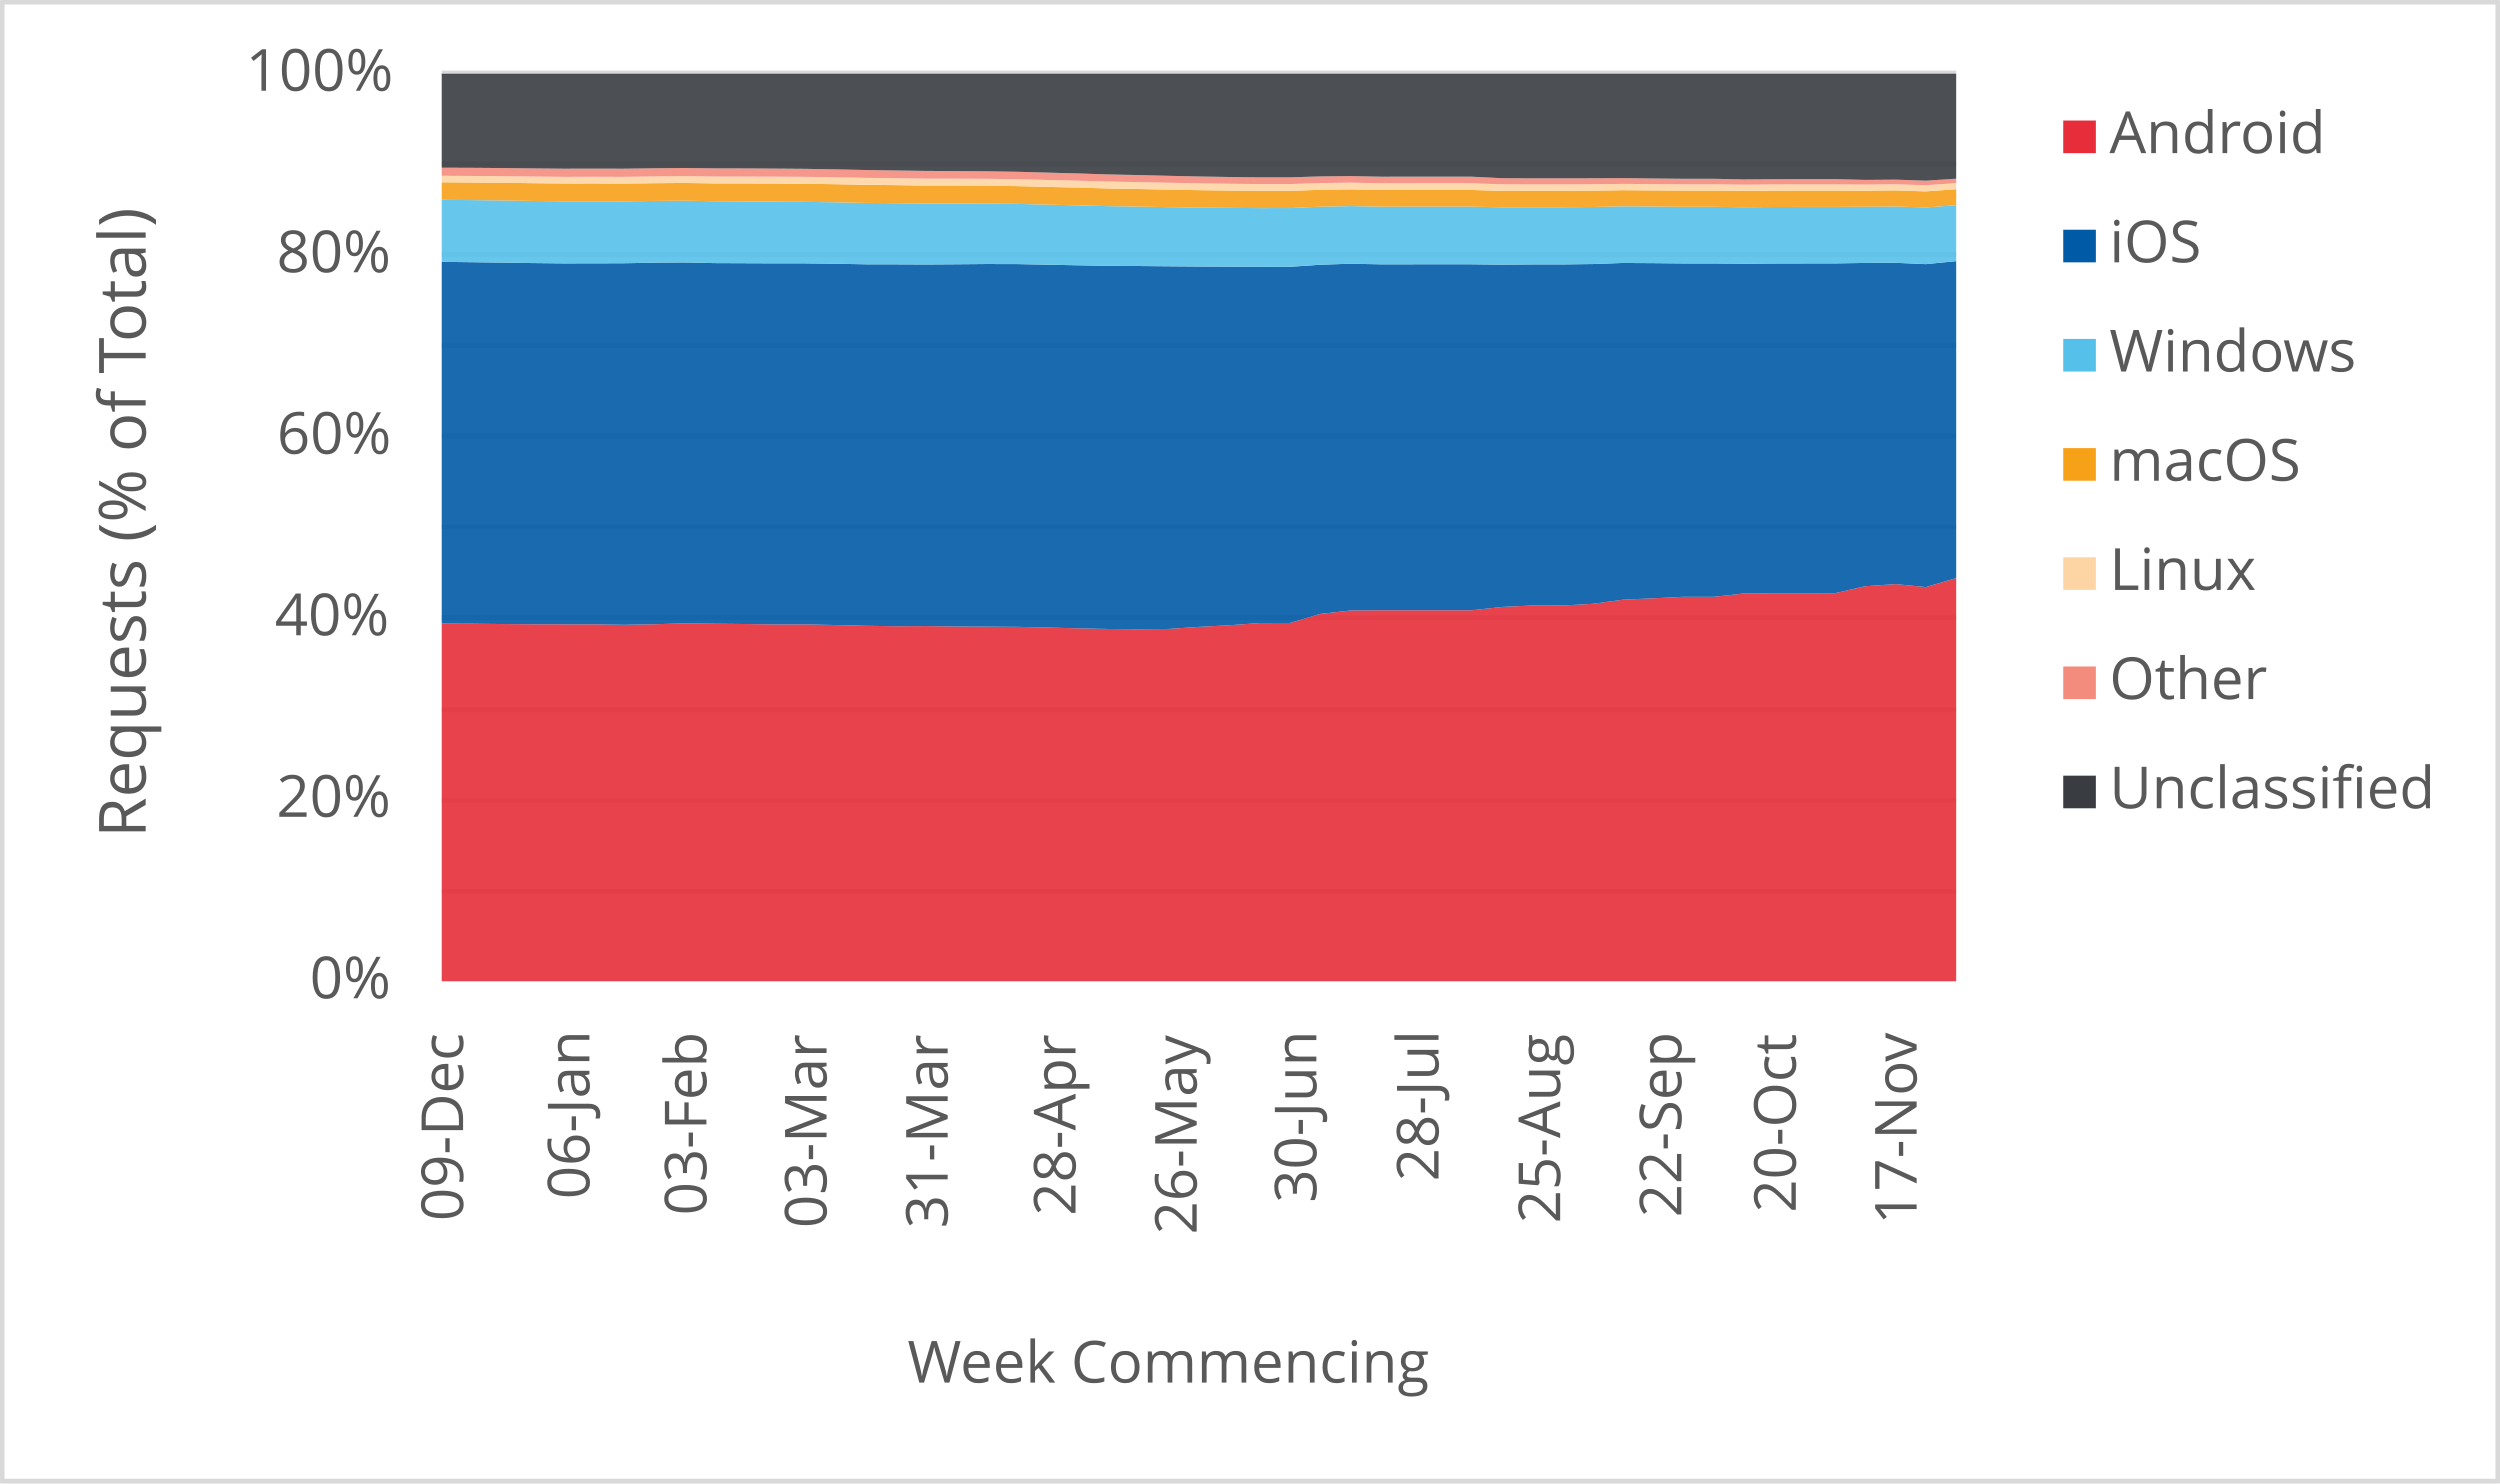
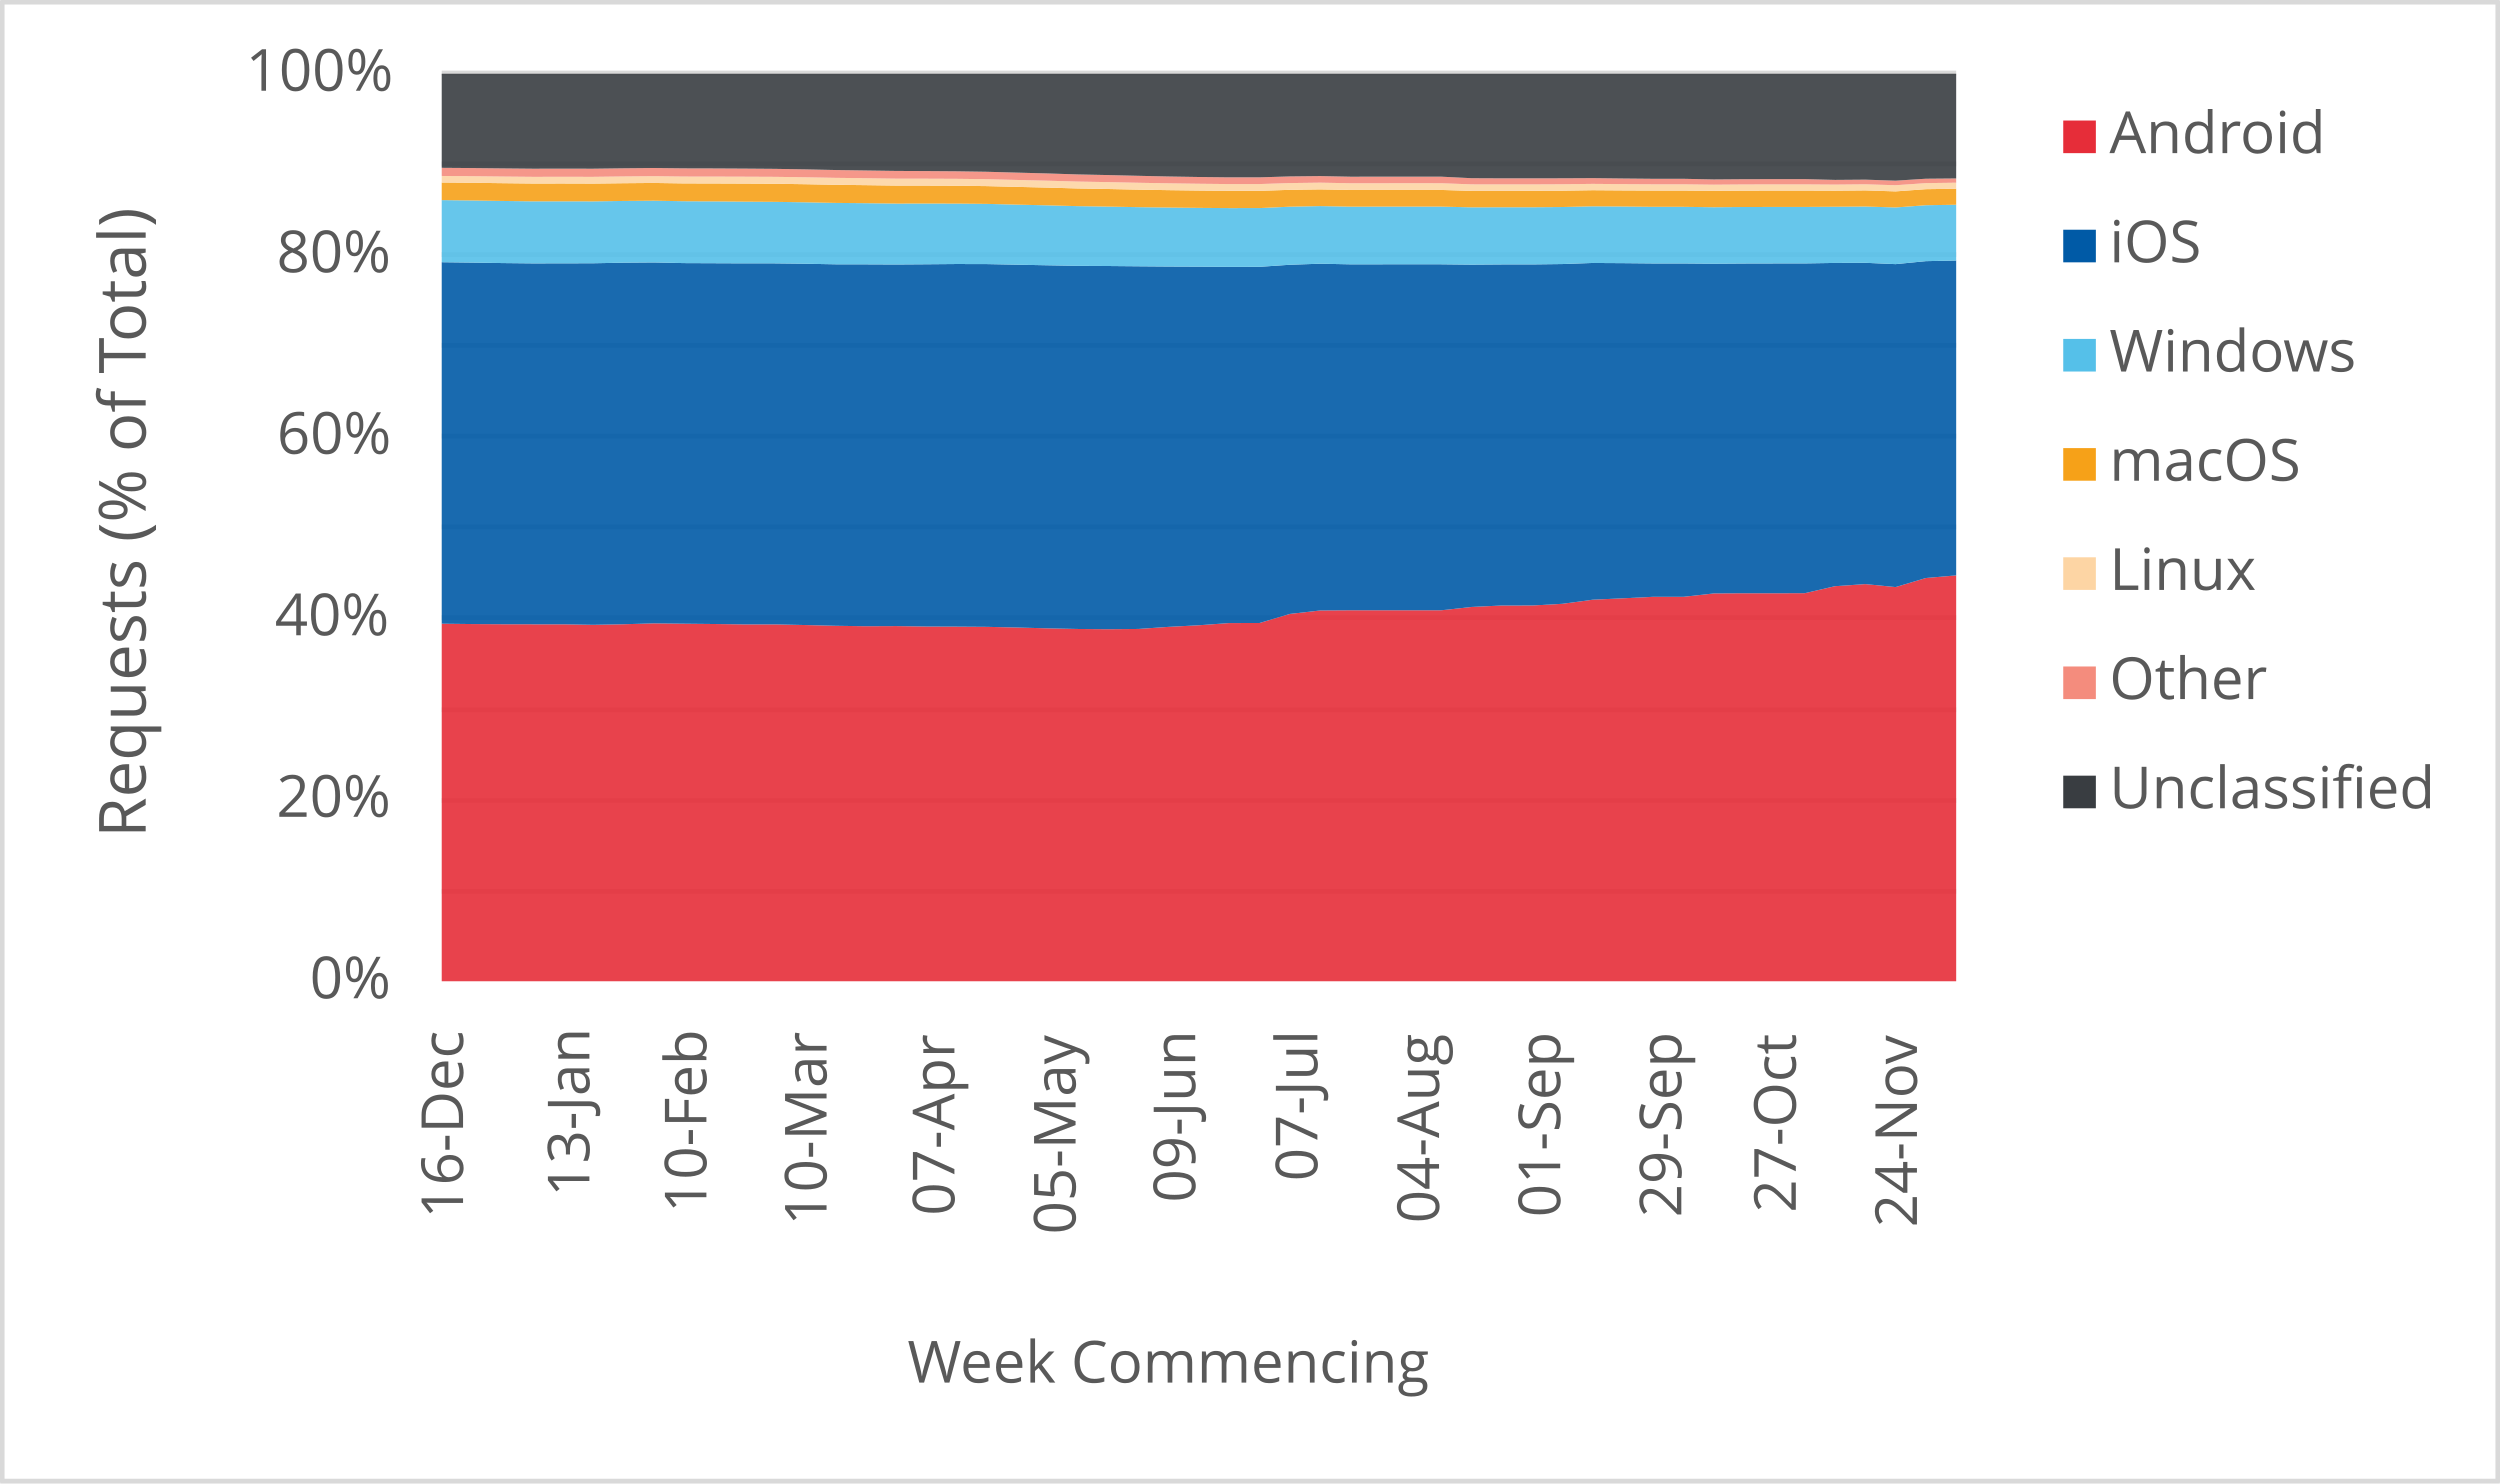
<svg xmlns="http://www.w3.org/2000/svg" width="1763" height="1046" xml:space="preserve" overflow="hidden">
  <defs>
    <clipPath id="clip0">
      <rect x="2917" y="346" width="1763" height="1046" />
    </clipPath>
  </defs>
  <g clip-path="url(#clip0)" transform="translate(-2917 -346)">
    <rect x="2918" y="347" width="1760" height="1043" fill="#FFFFFF" />
    <g>
      <path d="    M3228.5 974.532 4296.5 974.532    M3228.5 910.53 4296.5 910.53    M3228.5 846.528 4296.5 846.528    M3228.5 781.526 4296.5 781.526    M3228.5 717.524 4296.5 717.524    M3228.5 653.522 4296.5 653.522    M3228.5 589.52 4296.5 589.52    M3228.5 525.517 4296.5 525.517    M3228.5 461.515 4296.5 461.515    M3228.5 397.5 4296.5 397.5" stroke="#D9D9D9" stroke-width="3.438" stroke-linejoin="round" stroke-miterlimit="10" fill="none" />
    </g>
    <g>
      <path d="M 1038.5 4296.5 1038.5" stroke="#D9D9D9" stroke-width="3.438" stroke-linejoin="round" stroke-miterlimit="10" fill="none" fill-rule="evenodd" />
    </g>
    <g>
-       <text fill="#595959" font-family="Verdana,Open Sans,DejaVu Sans,sans-serif" font-weight="400" font-size="41" transform="matrix(6.12323e-17 -1 1 6.12323e-17 3243.565 1207.086)">09-Dec</text>
+       <text fill="#595959" font-family="Verdana,Open Sans,DejaVu Sans,sans-serif" font-weight="400" font-size="41" transform="matrix(6.12323e-17 -1 1 6.12323e-17 3243.545 1205.364)">16-Dec</text>
    </g>
    <g>
-       <text fill="#595959" font-family="Verdana,Open Sans,DejaVu Sans,sans-serif" font-weight="400" font-size="41" transform="matrix(6.12323e-17 -1 1 6.12323e-17 3332.658 1191.651)">06-Jan</text>
+       <text fill="#595959" font-family="Verdana,Open Sans,DejaVu Sans,sans-serif" font-weight="400" font-size="41" transform="matrix(6.12323e-17 -1 1 6.12323e-17 3332.638 1189.929)">13-Jan</text>
    </g>
    <g>
-       <text fill="#595959" font-family="Verdana,Open Sans,DejaVu Sans,sans-serif" font-weight="400" font-size="41" transform="matrix(6.12323e-17 -1 1 6.12323e-17 3415.155 1203.042)">03-Feb</text>
+       <text fill="#595959" font-family="Verdana,Open Sans,DejaVu Sans,sans-serif" font-weight="400" font-size="41" transform="matrix(6.12323e-17 -1 1 6.12323e-17 3415.155 1201.32)">10-Feb</text>
    </g>
    <g>
-       <text fill="#595959" font-family="Verdana,Open Sans,DejaVu Sans,sans-serif" font-weight="400" font-size="41" transform="matrix(6.12323e-17 -1 1 6.12323e-17 3499.885 1212.011)">03-Mar</text>
+       <text fill="#595959" font-family="Verdana,Open Sans,DejaVu Sans,sans-serif" font-weight="400" font-size="41" transform="matrix(6.12323e-17 -1 1 6.12323e-17 3499.885 1210.289)">10-Mar</text>
    </g>
    <g>
-       <text fill="#595959" font-family="Verdana,Open Sans,DejaVu Sans,sans-serif" font-weight="400" font-size="41" transform="matrix(6.12323e-17 -1 1 6.12323e-17 3585.305 1212.171)">31-Mar</text>
+       <text fill="#595959" font-family="Verdana,Open Sans,DejaVu Sans,sans-serif" font-weight="400" font-size="41" transform="matrix(6.12323e-17 -1 1 6.12323e-17 3590.049 1203.262)">07-Apr</text>
    </g>
    <g>
-       <text fill="#595959" font-family="Verdana,Open Sans,DejaVu Sans,sans-serif" font-weight="400" font-size="41" transform="matrix(6.12323e-17 -1 1 6.12323e-17 3675.469 1203.302)">28-Apr</text>
+       <text fill="#595959" font-family="Verdana,Open Sans,DejaVu Sans,sans-serif" font-weight="400" font-size="41" transform="matrix(6.12323e-17 -1 1 6.12323e-17 3675.489 1216.475)">05-May</text>
    </g>
    <g>
-       <text fill="#595959" font-family="Verdana,Open Sans,DejaVu Sans,sans-serif" font-weight="400" font-size="41" transform="matrix(6.12323e-17 -1 1 6.12323e-17 3760.909 1216.515)">26-May</text>
+       <text fill="#595959" font-family="Verdana,Open Sans,DejaVu Sans,sans-serif" font-weight="400" font-size="41" transform="matrix(6.12323e-17 -1 1 6.12323e-17 3759.858 1194.013)">09-Jun</text>
    </g>
    <g>
-       <text fill="#595959" font-family="Verdana,Open Sans,DejaVu Sans,sans-serif" font-weight="400" font-size="41" transform="matrix(6.12323e-17 -1 1 6.12323e-17 3845.298 1194.173)">30-Jun</text>
+       <text fill="#595959" font-family="Verdana,Open Sans,DejaVu Sans,sans-serif" font-weight="400" font-size="41" transform="matrix(6.12323e-17 -1 1 6.12323e-17 3846.009 1178.999)">07-Jul</text>
    </g>
    <g>
-       <text fill="#595959" font-family="Verdana,Open Sans,DejaVu Sans,sans-serif" font-weight="400" font-size="41" transform="matrix(6.12323e-17 -1 1 6.12323e-17 3931.449 1179.039)">28-Jul</text>
+       <text fill="#595959" font-family="Verdana,Open Sans,DejaVu Sans,sans-serif" font-weight="400" font-size="41" transform="matrix(6.12323e-17 -1 1 6.12323e-17 3931.809 1208.627)">04-Aug</text>
    </g>
    <g>
-       <text fill="#595959" font-family="Verdana,Open Sans,DejaVu Sans,sans-serif" font-weight="400" font-size="41" transform="matrix(6.12323e-17 -1 1 6.12323e-17 4017.229 1208.667)">25-Aug</text>
+       <text fill="#595959" font-family="Verdana,Open Sans,DejaVu Sans,sans-serif" font-weight="400" font-size="41" transform="matrix(6.12323e-17 -1 1 6.12323e-17 4017.249 1204.383)">01-Sep</text>
    </g>
    <g>
-       <text fill="#595959" font-family="Verdana,Open Sans,DejaVu Sans,sans-serif" font-weight="400" font-size="41" transform="matrix(6.12323e-17 -1 1 6.12323e-17 4102.669 1204.423)">22-Sep</text>
+       <text fill="#595959" font-family="Verdana,Open Sans,DejaVu Sans,sans-serif" font-weight="400" font-size="41" transform="matrix(6.12323e-17 -1 1 6.12323e-17 4102.669 1204.423)">29-Sep</text>
    </g>
    <g>
-       <text fill="#595959" font-family="Verdana,Open Sans,DejaVu Sans,sans-serif" font-weight="400" font-size="41" transform="matrix(6.12323e-17 -1 1 6.12323e-17 4183.405 1201.14)">20-Oct</text>
+       <text fill="#595959" font-family="Verdana,Open Sans,DejaVu Sans,sans-serif" font-weight="400" font-size="41" transform="matrix(6.12323e-17 -1 1 6.12323e-17 4183.405 1201.14)">27-Oct</text>
    </g>
    <g>
-       <text fill="#595959" font-family="Verdana,Open Sans,DejaVu Sans,sans-serif" font-weight="400" font-size="41" transform="matrix(6.12323e-17 -1 1 6.12323e-17 4268.614 1209.708)">17-Nov</text>
+       <text fill="#595959" font-family="Verdana,Open Sans,DejaVu Sans,sans-serif" font-weight="400" font-size="41" transform="matrix(6.12323e-17 -1 1 6.12323e-17 4268.825 1211.47)">24-Nov</text>
    </g>
    <g>
      <text fill="#595959" font-family="Verdana,Open Sans,DejaVu Sans,sans-serif" font-weight="400" font-size="41" transform="matrix(1 0 0 1 3135.448 1050)">0%</text>
    </g>
    <g>
      <text fill="#595959" font-family="Verdana,Open Sans,DejaVu Sans,sans-serif" font-weight="400" font-size="41" transform="matrix(1 0 0 1 3111.965 922)">20%</text>
    </g>
    <g>
      <text fill="#595959" font-family="Verdana,Open Sans,DejaVu Sans,sans-serif" font-weight="400" font-size="41" transform="matrix(1 0 0 1 3110.824 794)">40%</text>
    </g>
    <g>
      <text fill="#595959" font-family="Verdana,Open Sans,DejaVu Sans,sans-serif" font-weight="400" font-size="41" transform="matrix(1 0 0 1 3112.306 666)">60%</text>
    </g>
    <g>
      <text fill="#595959" font-family="Verdana,Open Sans,DejaVu Sans,sans-serif" font-weight="400" font-size="41" transform="matrix(1 0 0 1 3112.045 538)">80%</text>
    </g>
    <g>
      <text fill="#595959" font-family="Verdana,Open Sans,DejaVu Sans,sans-serif" font-weight="400" font-size="41" transform="matrix(1 0 0 1 3090.284 410)">100%</text>
    </g>
    <g>
      <text fill="#595959" font-family="Verdana,Open Sans,DejaVu Sans,sans-serif" font-weight="400" font-size="41" transform="matrix(1 0 0 1 3556.971 1321)">Week Commencing</text>
    </g>
    <g>
      <text fill="#595959" font-family="Verdana,Open Sans,DejaVu Sans,sans-serif" font-weight="400" font-size="46" transform="matrix(6.12323e-17 -1 1 6.12323e-17 3019.73 936.7666)">Requests (% of Total)</text>
    </g>
    <rect x="2918.5" y="347.5" width="1760" height="1043" stroke="#D9D9D9" stroke-width="3.438" stroke-linejoin="round" stroke-miterlimit="10" fill="none" />
    <g>
-       <path d="M3228.5 1038 3249.86 1038 3271.22 1038 3292.58 1038 3313.94 1038 3335.3 1038 3356.66 1038 3378.02 1038 3399.38 1038 3420.74 1038 3442.1 1038 3463.46 1038 3484.82 1038 3506.18 1038 3527.54 1038 3548.9 1038 3570.26 1038 3591.62 1038 3612.98 1038 3634.34 1038 3655.7 1038 3677.06 1038 3698.42 1038 3719.78 1038 3741.14 1038 3762.5 1038 3783.86 1038 3805.22 1038 3826.58 1038 3847.94 1038 3869.3 1038 3890.66 1038 3912.02 1038 3933.38 1038 3954.74 1038 3976.1 1038 3997.46 1038 4018.82 1038 4040.18 1038 4061.54 1038 4082.9 1038 4104.26 1038 4125.62 1038 4146.98 1038 4168.34 1038 4189.7 1038 4211.06 1038 4232.42 1038 4253.78 1038 4275.14 1038 4296.5 1038 4296.5 753.588 4275.14 760.005 4253.78 757.911 4232.42 759.381 4211.06 764.316 4189.7 764.377 4168.34 764.355 4146.98 764.49 4125.62 766.861 4104.26 766.857 4082.9 767.919 4061.54 768.908 4040.18 771.798 4018.82 772.996 3997.46 773.005 3976.1 774.018 3954.74 776.368 3933.38 776.345 3912.02 776.347 3890.66 776.361 3869.3 776.512 3847.94 778.944 3826.58 785.333 3805.22 785.381 3783.86 786.932 3762.5 788.064 3741.14 789.535 3719.78 789.727 3698.42 789.548 3677.06 789.101 3655.7 788.526 3634.34 788.051 3612.98 787.898 3591.62 787.818 3570.26 787.517 3548.9 787.619 3527.54 787.3 3506.18 786.778 3484.82 786.307 3463.46 786.329 3442.1 786.054 3420.74 785.829 3399.38 785.589 3378.02 786.23 3356.66 786.623 3335.3 786.257 3313.94 786.256 3292.58 786.216 3271.22 786.077 3249.86 785.822 3228.5 785.746 3228.5 1038Z" fill="#e62d39" opacity="0.9" />
+       <path d="M3228.5 1038 3249.86 1038 3271.22 1038 3292.58 1038 3313.94 1038 3335.3 1038 3356.66 1038 3378.02 1038 3399.38 1038 3420.74 1038 3442.1 1038 3463.46 1038 3484.82 1038 3506.18 1038 3527.54 1038 3548.9 1038 3570.26 1038 3591.62 1038 3612.98 1038 3634.34 1038 3655.7 1038 3677.06 1038 3698.42 1038 3719.78 1038 3741.14 1038 3762.5 1038 3783.86 1038 3805.22 1038 3826.58 1038 3847.94 1038 3869.3 1038 3890.66 1038 3912.02 1038 3933.38 1038 3954.74 1038 3976.1 1038 3997.46 1038 4018.82 1038 4040.18 1038 4061.54 1038 4082.9 1038 4104.26 1038 4125.62 1038 4146.98 1038 4168.34 1038 4189.7 1038 4211.06 1038 4232.42 1038 4253.78 1038 4275.14 1038 4296.5 1038 4296.5 751.762 4275.14 753.588 4253.78 760.005 4232.42 757.911 4211.06 759.381 4189.7 764.316 4168.34 764.377 4146.98 764.355 4125.62 764.49 4104.26 766.861 4082.9 766.857 4061.54 767.919 4040.18 768.908 4018.82 771.798 3997.46 772.996 3976.1 773.005 3954.74 774.018 3933.38 776.368 3912.02 776.345 3890.66 776.347 3869.3 776.361 3847.94 776.512 3826.58 778.944 3805.22 785.333 3783.86 785.381 3762.5 786.932 3741.14 788.064 3719.78 789.535 3698.42 789.727 3677.06 789.548 3655.7 789.101 3634.34 788.526 3612.98 788.051 3591.62 787.898 3570.26 787.818 3548.9 787.517 3527.54 787.619 3506.18 787.3 3484.82 786.778 3463.46 786.307 3442.1 786.329 3420.74 786.054 3399.38 785.829 3378.02 785.589 3356.66 786.23 3335.3 786.623 3313.94 786.257 3292.58 786.256 3271.22 786.216 3249.86 786.077 3228.5 785.822 3228.5 1038Z" fill="#e62d39" opacity="0.9" />
    </g>
    <g>
-       <path d="M3228.5 785.746 3249.86 785.822 3271.22 786.077 3292.58 786.216 3313.94 786.256 3335.3 786.257 3356.66 786.623 3378.02 786.23 3399.38 785.589 3420.74 785.829 3442.1 786.054 3463.46 786.329 3484.82 786.307 3506.18 786.778 3527.54 787.3 3548.9 787.619 3570.26 787.517 3591.62 787.818 3612.98 787.898 3634.34 788.051 3655.7 788.526 3677.06 789.101 3698.42 789.548 3719.78 789.727 3741.14 789.535 3762.5 788.064 3783.86 786.932 3805.22 785.381 3826.58 785.333 3847.94 778.944 3869.3 776.512 3890.66 776.361 3912.02 776.347 3933.38 776.345 3954.74 776.368 3976.1 774.018 3997.46 773.005 4018.82 772.996 4040.18 771.798 4061.54 768.908 4082.9 767.919 4104.26 766.857 4125.62 766.861 4146.98 764.49 4168.34 764.355 4189.7 764.377 4211.06 764.316 4232.42 759.381 4253.78 757.911 4275.14 760.005 4296.5 753.588 4296.5 530.163 4275.14 532.265 4253.78 531.327 4232.42 531.417 4211.06 531.757 4189.7 531.771 4168.34 531.822 4146.98 531.985 4125.62 531.794 4104.26 531.786 4082.9 531.573 4061.54 531.439 4040.18 532.203 4018.82 532.471 3997.46 532.475 3976.1 532.642 3954.74 532.382 3933.38 532.376 3912.02 532.384 3890.66 532.401 3869.3 531.965 3847.94 532.707 3826.58 534.165 3805.22 534.181 3783.86 534.061 3762.5 533.965 3741.14 533.787 3719.78 533.587 3698.42 533.469 3677.06 533.077 3655.7 532.663 3634.34 532.235 3612.98 532.182 3591.62 532.368 3570.26 532.52 3548.9 532.424 3527.54 532.384 3506.18 531.992 3484.82 531.725 3463.46 531.72 3442.1 531.628 3420.74 531.534 3399.38 531.073 3378.02 531.25 3356.66 531.651 3335.3 531.706 3313.94 531.741 3292.58 531.508 3271.22 531.187 3249.86 530.91 3228.5 530.646 3228.5 785.746Z" fill="#005aa6" opacity="0.9" />
+       <path d="M3228.5 785.822 3249.86 786.077 3271.22 786.216 3292.58 786.256 3313.94 786.257 3335.3 786.623 3356.66 786.23 3378.02 785.589 3399.38 785.829 3420.74 786.054 3442.1 786.329 3463.46 786.307 3484.82 786.778 3506.18 787.3 3527.54 787.619 3548.9 787.517 3570.26 787.818 3591.62 787.898 3612.98 788.051 3634.34 788.526 3655.7 789.101 3677.06 789.548 3698.42 789.727 3719.78 789.535 3741.14 788.064 3762.5 786.932 3783.86 785.381 3805.22 785.333 3826.58 778.944 3847.94 776.512 3869.3 776.361 3890.66 776.347 3912.02 776.345 3933.38 776.368 3954.74 774.018 3976.1 773.005 3997.46 772.996 4018.82 771.798 4040.18 768.908 4061.54 767.919 4082.9 766.857 4104.26 766.861 4125.62 764.49 4146.98 764.355 4168.34 764.377 4189.7 764.316 4211.06 759.381 4232.42 757.911 4253.78 760.005 4275.14 753.588 4296.5 751.762 4296.5 529.727 4275.14 530.163 4253.78 532.265 4232.42 531.327 4211.06 531.417 4189.7 531.757 4168.34 531.771 4146.98 531.822 4125.62 531.985 4104.26 531.794 4082.9 531.786 4061.54 531.573 4040.18 531.439 4018.82 532.203 3997.46 532.471 3976.1 532.475 3954.74 532.642 3933.38 532.382 3912.02 532.376 3890.66 532.384 3869.3 532.401 3847.94 531.965 3826.58 532.707 3805.22 534.165 3783.86 534.181 3762.5 534.061 3741.14 533.965 3719.78 533.787 3698.42 533.587 3677.06 533.469 3655.7 533.077 3634.34 532.663 3612.98 532.235 3591.62 532.182 3570.26 532.368 3548.9 532.52 3527.54 532.424 3506.18 532.384 3484.82 531.992 3463.46 531.725 3442.1 531.72 3420.74 531.628 3399.38 531.534 3378.02 531.073 3356.66 531.25 3335.3 531.651 3313.94 531.706 3292.58 531.741 3271.22 531.508 3249.86 531.187 3228.5 530.91 3228.5 785.822Z" fill="#005aa6" opacity="0.9" />
    </g>
    <g>
-       <path d="M3228.5 530.646 3249.86 530.91 3271.22 531.187 3292.58 531.508 3313.94 531.741 3335.3 531.706 3356.66 531.651 3378.02 531.25 3399.38 531.073 3420.74 531.534 3442.1 531.628 3463.46 531.72 3484.82 531.725 3506.18 531.992 3527.54 532.384 3548.9 532.424 3570.26 532.52 3591.62 532.368 3612.98 532.182 3634.34 532.235 3655.7 532.663 3677.06 533.077 3698.42 533.469 3719.78 533.587 3741.14 533.787 3762.5 533.965 3783.86 534.061 3805.22 534.181 3826.58 534.165 3847.94 532.707 3869.3 531.965 3890.66 532.401 3912.02 532.384 3933.38 532.376 3954.74 532.382 3976.1 532.642 3997.46 532.475 4018.82 532.471 4040.18 532.203 4061.54 531.439 4082.9 531.573 4104.26 531.786 4125.62 531.794 4146.98 531.985 4168.34 531.822 4189.7 531.771 4211.06 531.757 4232.42 531.417 4253.78 531.327 4275.14 532.265 4296.5 530.163 4296.5 490.719 4275.14 492.305 4253.78 491.641 4232.42 491.785 4211.06 491.93 4189.7 491.939 4168.34 491.977 4146.98 492.151 4125.62 491.856 4104.26 491.851 4082.9 491.632 4061.54 491.498 4040.18 491.99 4018.82 492.166 3997.46 492.169 3976.1 492.217 3954.74 491.712 3933.38 491.708 3912.02 491.713 3890.66 491.728 3869.3 491.331 3847.94 491.761 3826.58 492.742 3805.22 492.755 3783.86 492.592 3762.5 492.359 3741.14 492.089 3719.78 491.692 3698.42 491.373 3677.06 490.809 3655.7 490.311 3634.34 489.779 3612.98 489.562 3591.62 489.54 3570.26 489.56 3548.9 489.293 3527.54 489.083 3506.18 488.663 3484.82 488.343 3463.46 488.2 3442.1 488.02 3420.74 487.903 3399.38 487.522 3378.02 487.707 3356.66 488.012 3335.3 487.964 3313.94 487.989 3292.58 487.703 3271.22 487.369 3249.86 487.107 3228.5 486.91 3228.5 530.646Z" fill="#55c0e9" opacity="0.9" />
+       <path d="M3228.5 530.91 3249.86 531.187 3271.22 531.508 3292.58 531.741 3313.94 531.706 3335.3 531.651 3356.66 531.25 3378.02 531.073 3399.38 531.534 3420.74 531.628 3442.1 531.72 3463.46 531.725 3484.82 531.992 3506.18 532.384 3527.54 532.424 3548.9 532.52 3570.26 532.368 3591.62 532.182 3612.98 532.235 3634.34 532.663 3655.7 533.077 3677.06 533.469 3698.42 533.587 3719.78 533.787 3741.14 533.965 3762.5 534.061 3783.86 534.181 3805.22 534.165 3826.58 532.707 3847.94 531.965 3869.3 532.401 3890.66 532.384 3912.02 532.376 3933.38 532.382 3954.74 532.642 3976.1 532.475 3997.46 532.471 4018.82 532.203 4040.18 531.439 4061.54 531.573 4082.9 531.786 4104.26 531.794 4125.62 531.985 4146.98 531.822 4168.34 531.771 4189.7 531.757 4211.06 531.417 4232.42 531.327 4253.78 532.265 4275.14 530.163 4296.5 529.727 4296.5 490.385 4275.14 490.719 4253.78 492.305 4232.42 491.641 4211.06 491.785 4189.7 491.93 4168.34 491.939 4146.98 491.977 4125.62 492.151 4104.26 491.856 4082.9 491.851 4061.54 491.632 4040.18 491.498 4018.82 491.99 3997.46 492.166 3976.1 492.169 3954.74 492.217 3933.38 491.712 3912.02 491.708 3890.66 491.713 3869.3 491.728 3847.94 491.331 3826.58 491.761 3805.22 492.742 3783.86 492.755 3762.5 492.592 3741.14 492.359 3719.78 492.089 3698.42 491.692 3677.06 491.373 3655.7 490.809 3634.34 490.311 3612.98 489.779 3591.62 489.562 3570.26 489.54 3548.9 489.56 3527.54 489.293 3506.18 489.083 3484.82 488.663 3463.46 488.343 3442.1 488.2 3420.74 488.02 3399.38 487.903 3378.02 487.522 3356.66 487.707 3335.3 488.012 3313.94 487.964 3292.58 487.989 3271.22 487.703 3249.86 487.369 3228.5 487.107 3228.5 530.91Z" fill="#55c0e9" opacity="0.9" />
    </g>
    <g>
-       <path d="M3228.5 486.91 3249.86 487.107 3271.22 487.369 3292.58 487.703 3313.94 487.989 3335.3 487.964 3356.66 488.012 3378.02 487.707 3399.38 487.522 3420.74 487.903 3442.1 488.02 3463.46 488.2 3484.82 488.343 3506.18 488.663 3527.54 489.083 3548.9 489.293 3570.26 489.56 3591.62 489.54 3612.98 489.562 3634.34 489.779 3655.7 490.311 3677.06 490.809 3698.42 491.373 3719.78 491.692 3741.14 492.089 3762.5 492.359 3783.86 492.592 3805.22 492.755 3826.58 492.742 3847.94 491.761 3869.3 491.331 3890.66 491.728 3912.02 491.713 3933.38 491.708 3954.74 491.712 3976.1 492.217 3997.46 492.169 4018.82 492.166 4040.18 491.99 4061.54 491.498 4082.9 491.632 4104.26 491.851 4125.62 491.856 4146.98 492.151 4168.34 491.977 4189.7 491.939 4211.06 491.93 4232.42 491.785 4253.78 491.641 4275.14 492.305 4296.5 490.719 4296.5 479.407 4275.14 480.966 4253.78 480.27 4232.42 480.491 4211.06 480.409 4189.7 480.417 4168.34 480.45 4146.98 480.627 4125.62 480.403 4104.26 480.399 4082.9 480.298 4061.54 480.138 4040.18 480.488 4018.82 480.621 3997.46 480.623 3976.1 480.625 3954.74 479.943 3933.38 479.94 3912.02 479.945 3890.66 479.959 3869.3 479.551 3847.94 479.863 3826.58 480.594 3805.22 480.604 3783.86 480.387 3762.5 480.094 3741.14 479.731 3719.78 479.281 3698.42 478.904 3677.06 478.291 3655.7 477.783 3634.34 477.243 3612.98 476.983 3591.62 476.897 3570.26 476.875 3548.9 476.567 3527.54 476.317 3506.18 475.9 3484.82 475.584 3463.46 475.476 3442.1 475.386 3420.74 475.337 3399.38 475.014 3378.02 475.199 3356.66 475.47 3335.3 475.398 3313.94 475.422 3292.58 475.173 3271.22 474.894 3249.86 474.698 3228.5 474.551 3228.5 486.91Z" fill="#f6a118" opacity="0.9" />
+       <path d="M3228.5 487.107 3249.86 487.369 3271.22 487.703 3292.58 487.989 3313.94 487.964 3335.3 488.012 3356.66 487.707 3378.02 487.522 3399.38 487.903 3420.74 488.02 3442.1 488.2 3463.46 488.343 3484.82 488.663 3506.18 489.083 3527.54 489.293 3548.9 489.56 3570.26 489.54 3591.62 489.562 3612.98 489.779 3634.34 490.311 3655.7 490.809 3677.06 491.373 3698.42 491.692 3719.78 492.089 3741.14 492.359 3762.5 492.592 3783.86 492.755 3805.22 492.742 3826.58 491.761 3847.94 491.331 3869.3 491.728 3890.66 491.713 3912.02 491.708 3933.38 491.712 3954.74 492.217 3976.1 492.169 3997.46 492.166 4018.82 491.99 4040.18 491.498 4061.54 491.632 4082.9 491.851 4104.26 491.856 4125.62 492.151 4146.98 491.977 4168.34 491.939 4189.7 491.93 4211.06 491.785 4232.42 491.641 4253.78 492.305 4275.14 490.719 4296.5 490.385 4296.5 479.1 4275.14 479.407 4253.78 480.966 4232.42 480.27 4211.06 480.491 4189.7 480.409 4168.34 480.417 4146.98 480.45 4125.62 480.627 4104.26 480.403 4082.9 480.399 4061.54 480.298 4040.18 480.138 4018.82 480.488 3997.46 480.621 3976.1 480.623 3954.74 480.625 3933.38 479.943 3912.02 479.94 3890.66 479.945 3869.3 479.959 3847.94 479.551 3826.58 479.863 3805.22 480.594 3783.86 480.604 3762.5 480.387 3741.14 480.094 3719.78 479.731 3698.42 479.281 3677.06 478.904 3655.7 478.291 3634.34 477.783 3612.98 477.243 3591.62 476.983 3570.26 476.897 3548.9 476.875 3527.54 476.567 3506.18 476.317 3484.82 475.9 3463.46 475.584 3442.1 475.476 3420.74 475.386 3399.38 475.337 3378.02 475.014 3356.66 475.199 3335.3 475.47 3313.94 475.398 3292.58 475.422 3271.22 475.173 3249.86 474.894 3228.5 474.698 3228.5 487.107Z" fill="#f6a118" opacity="0.9" />
    </g>
    <g>
-       <path d="M3228.5 474.551 3249.86 474.698 3271.22 474.894 3292.58 475.173 3313.94 475.422 3335.3 475.398 3356.66 475.47 3378.02 475.199 3399.38 475.014 3420.74 475.337 3442.1 475.386 3463.46 475.476 3484.82 475.584 3506.18 475.9 3527.54 476.317 3548.9 476.567 3570.26 476.875 3591.62 476.897 3612.98 476.983 3634.34 477.243 3655.7 477.783 3677.06 478.291 3698.42 478.904 3719.78 479.281 3741.14 479.731 3762.5 480.094 3783.86 480.387 3805.22 480.604 3826.58 480.594 3847.94 479.863 3869.3 479.551 3890.66 479.959 3912.02 479.945 3933.38 479.94 3954.74 479.943 3976.1 480.625 3997.46 480.623 4018.82 480.621 4040.18 480.488 4061.54 480.138 4082.9 480.298 4104.26 480.399 4125.62 480.403 4146.98 480.627 4168.34 480.45 4189.7 480.417 4211.06 480.409 4232.42 480.491 4253.78 480.27 4275.14 480.966 4296.5 479.407 4296.5 475.139 4275.14 476.626 4253.78 475.968 4232.42 476.186 4211.06 476.03 4189.7 476.04 4168.34 476.074 4146.98 476.252 4125.62 475.98 4104.26 475.977 4082.9 475.857 4061.54 475.671 4040.18 475.945 4018.82 476.043 3997.46 476.046 3976.1 476.013 3954.74 475.216 3933.38 475.213 3912.02 475.218 3890.66 475.232 3869.3 474.818 3847.94 475.107 3826.58 475.801 3805.22 475.812 3783.86 475.586 3762.5 475.274 3741.14 474.895 3719.78 474.435 3698.42 474.052 3677.06 473.429 3655.7 472.911 3634.34 472.367 3612.98 472.103 3591.62 472.014 3570.26 471.984 3548.9 471.675 3527.54 471.419 3506.18 471.014 3484.82 470.709 3463.46 470.607 3442.1 470.537 3420.74 470.512 3399.38 470.233 3378.02 470.43 3356.66 470.711 3335.3 470.689 3313.94 470.711 3292.58 470.498 3271.22 470.255 3249.86 470.087 3228.5 469.967 3228.5 474.551Z" fill="#fdd5a4" opacity="0.9" />
+       <path d="M3228.5 474.698 3249.86 474.894 3271.22 475.173 3292.58 475.422 3313.94 475.398 3335.3 475.47 3356.66 475.199 3378.02 475.014 3399.38 475.337 3420.74 475.386 3442.1 475.476 3463.46 475.584 3484.82 475.9 3506.18 476.317 3527.54 476.567 3548.9 476.875 3570.26 476.897 3591.62 476.983 3612.98 477.243 3634.34 477.783 3655.7 478.291 3677.06 478.904 3698.42 479.281 3719.78 479.731 3741.14 480.094 3762.5 480.387 3783.86 480.604 3805.22 480.594 3826.58 479.863 3847.94 479.551 3869.3 479.959 3890.66 479.945 3912.02 479.94 3933.38 479.943 3954.74 480.625 3976.1 480.623 3997.46 480.621 4018.82 480.488 4040.18 480.138 4061.54 480.298 4082.9 480.399 4104.26 480.403 4125.62 480.627 4146.98 480.45 4168.34 480.417 4189.7 480.409 4211.06 480.491 4232.42 480.27 4253.78 480.966 4275.14 479.407 4296.5 479.1 4296.5 474.847 4275.14 475.139 4253.78 476.626 4232.42 475.968 4211.06 476.186 4189.7 476.03 4168.34 476.04 4146.98 476.074 4125.62 476.252 4104.26 475.98 4082.9 475.977 4061.54 475.857 4040.18 475.671 4018.82 475.945 3997.46 476.043 3976.1 476.046 3954.74 476.013 3933.38 475.216 3912.02 475.213 3890.66 475.218 3869.3 475.232 3847.94 474.818 3826.58 475.107 3805.22 475.801 3783.86 475.812 3762.5 475.586 3741.14 475.274 3719.78 474.895 3698.42 474.435 3677.06 474.052 3655.7 473.429 3634.34 472.911 3612.98 472.367 3591.62 472.103 3570.26 472.014 3548.9 471.984 3527.54 471.675 3506.18 471.419 3484.82 471.014 3463.46 470.709 3442.1 470.607 3420.74 470.537 3399.38 470.512 3378.02 470.233 3356.66 470.43 3335.3 470.711 3313.94 470.689 3292.58 470.711 3271.22 470.498 3249.86 470.255 3228.5 470.087 3228.5 474.698Z" fill="#fdd5a4" opacity="0.9" />
    </g>
    <g>
-       <path d="M3228.5 469.967 3249.86 470.087 3271.22 470.255 3292.58 470.498 3313.94 470.711 3335.3 470.689 3356.66 470.711 3378.02 470.43 3399.38 470.233 3420.74 470.512 3442.1 470.537 3463.46 470.607 3484.82 470.709 3506.18 471.014 3527.54 471.419 3548.9 471.675 3570.26 471.984 3591.62 472.014 3612.98 472.103 3634.34 472.367 3655.7 472.911 3677.06 473.429 3698.42 474.052 3719.78 474.435 3741.14 474.895 3762.5 475.274 3783.86 475.586 3805.22 475.812 3826.58 475.801 3847.94 475.107 3869.3 474.818 3890.66 475.232 3912.02 475.218 3933.38 475.213 3954.74 475.216 3976.1 476.013 3997.46 476.046 4018.82 476.043 4040.18 475.945 4061.54 475.671 4082.9 475.857 4104.26 475.977 4125.62 475.98 4146.98 476.252 4168.34 476.074 4189.7 476.04 4211.06 476.03 4232.42 476.186 4253.78 475.968 4275.14 476.626 4296.5 475.139 4296.5 472.037 4275.14 473.414 4253.78 472.695 4232.42 472.872 4211.06 472.323 4189.7 472.332 4168.34 472.366 4146.98 472.545 4125.62 472.089 4104.26 472.087 4082.9 471.877 4061.54 471.616 4040.18 471.733 4018.82 471.763 3997.46 471.766 3976.1 471.667 3954.74 470.595 3933.38 470.593 3912.02 470.598 3890.66 470.614 3869.3 470.168 3847.94 470.416 3826.58 471.066 3805.22 471.077 3783.86 470.821 3762.5 470.461 3741.14 469.98 3719.78 469.458 3698.42 469.007 3677.06 468.315 3655.7 467.735 3634.34 467.138 3612.98 466.802 3591.62 466.637 3570.26 466.542 3548.9 466.223 3527.54 465.9 3506.18 465.439 3484.82 465.077 3463.46 464.903 3442.1 464.782 3420.74 464.726 3399.38 464.472 3378.02 464.684 3356.66 464.972 3335.3 464.95 3313.94 464.971 3292.58 464.757 3271.22 464.513 3249.86 464.346 3228.5 464.264 3228.5 469.967Z" fill="#f48c7d" opacity="0.9" />
+       <path d="M3228.5 470.087 3249.86 470.255 3271.22 470.498 3292.58 470.711 3313.94 470.689 3335.3 470.711 3356.66 470.43 3378.02 470.233 3399.38 470.512 3420.74 470.537 3442.1 470.607 3463.46 470.709 3484.82 471.014 3506.18 471.419 3527.54 471.675 3548.9 471.984 3570.26 472.014 3591.62 472.103 3612.98 472.367 3634.34 472.911 3655.7 473.429 3677.06 474.052 3698.42 474.435 3719.78 474.895 3741.14 475.274 3762.5 475.586 3783.86 475.812 3805.22 475.801 3826.58 475.107 3847.94 474.818 3869.3 475.232 3890.66 475.218 3912.02 475.213 3933.38 475.216 3954.74 476.013 3976.1 476.046 3997.46 476.043 4018.82 475.945 4040.18 475.671 4061.54 475.857 4082.9 475.977 4104.26 475.98 4125.62 476.252 4146.98 476.074 4168.34 476.04 4189.7 476.03 4211.06 476.186 4232.42 475.968 4253.78 476.626 4275.14 475.139 4296.5 474.847 4296.5 471.844 4275.14 472.037 4253.78 473.414 4232.42 472.695 4211.06 472.872 4189.7 472.323 4168.34 472.332 4146.98 472.366 4125.62 472.545 4104.26 472.089 4082.9 472.087 4061.54 471.877 4040.18 471.616 4018.82 471.733 3997.46 471.763 3976.1 471.766 3954.74 471.667 3933.38 470.595 3912.02 470.593 3890.66 470.598 3869.3 470.614 3847.94 470.168 3826.58 470.416 3805.22 471.066 3783.86 471.077 3762.5 470.821 3741.14 470.461 3719.78 469.98 3698.42 469.458 3677.06 469.007 3655.7 468.315 3634.34 467.735 3612.98 467.138 3591.62 466.802 3570.26 466.637 3548.9 466.542 3527.54 466.223 3506.18 465.9 3484.82 465.439 3463.46 465.077 3442.1 464.903 3420.74 464.782 3399.38 464.726 3378.02 464.472 3356.66 464.684 3335.3 464.972 3313.94 464.95 3292.58 464.971 3271.22 464.757 3249.86 464.513 3228.5 464.346 3228.5 470.087Z" fill="#f48c7d" opacity="0.9" />
    </g>
    <g>
-       <path d="M3228.5 464.264 3249.86 464.346 3271.22 464.513 3292.58 464.757 3313.94 464.971 3335.3 464.95 3356.66 464.972 3378.02 464.684 3399.38 464.472 3420.74 464.726 3442.1 464.782 3463.46 464.903 3484.82 465.077 3506.18 465.439 3527.54 465.9 3548.9 466.223 3570.26 466.542 3591.62 466.637 3612.98 466.802 3634.34 467.138 3655.7 467.735 3677.06 468.315 3698.42 469.007 3719.78 469.458 3741.14 469.98 3762.5 470.461 3783.86 470.821 3805.22 471.077 3826.58 471.066 3847.94 470.416 3869.3 470.168 3890.66 470.614 3912.02 470.598 3933.38 470.593 3954.74 470.595 3976.1 471.667 3997.46 471.766 4018.82 471.763 4040.18 471.733 4061.54 471.616 4082.9 471.877 4104.26 472.087 4125.62 472.089 4146.98 472.545 4168.34 472.366 4189.7 472.332 4211.06 472.323 4232.42 472.872 4253.78 472.695 4275.14 473.414 4296.5 472.037 4296.5 398 4275.14 398 4253.78 398 4232.42 398 4211.06 398 4189.7 398 4168.34 398 4146.98 398 4125.62 398 4104.26 398 4082.9 398 4061.54 398 4040.18 398 4018.82 398 3997.46 398 3976.1 398 3954.74 398 3933.38 398 3912.02 398 3890.66 398 3869.3 398 3847.94 398 3826.58 398 3805.22 398 3783.86 398 3762.5 398 3741.14 398 3719.78 398 3698.42 398 3677.06 398 3655.7 398 3634.34 398 3612.98 398 3591.62 398 3570.26 398 3548.9 398 3527.54 398 3506.18 398 3484.82 398 3463.46 398 3442.1 398 3420.74 398 3399.38 398 3378.02 398 3356.66 398 3335.3 398 3313.94 398 3292.58 398 3271.22 398 3249.86 398 3228.5 398 3228.5 464.264Z" fill="#393d41" opacity="0.9" />
+       <path d="M3228.5 464.346 3249.86 464.513 3271.22 464.757 3292.58 464.971 3313.94 464.95 3335.3 464.972 3356.66 464.684 3378.02 464.472 3399.38 464.726 3420.74 464.782 3442.1 464.903 3463.46 465.077 3484.82 465.439 3506.18 465.9 3527.54 466.223 3548.9 466.542 3570.26 466.637 3591.62 466.802 3612.98 467.138 3634.34 467.735 3655.7 468.315 3677.06 469.007 3698.42 469.458 3719.78 469.98 3741.14 470.461 3762.5 470.821 3783.86 471.077 3805.22 471.066 3826.58 470.416 3847.94 470.168 3869.3 470.614 3890.66 470.598 3912.02 470.593 3933.38 470.595 3954.74 471.667 3976.1 471.766 3997.46 471.763 4018.82 471.733 4040.18 471.616 4061.54 471.877 4082.9 472.087 4104.26 472.089 4125.62 472.545 4146.98 472.366 4168.34 472.332 4189.7 472.323 4211.06 472.872 4232.42 472.695 4253.78 473.414 4275.14 472.037 4296.5 471.844 4296.5 398 4275.14 398 4253.78 398 4232.42 398 4211.06 398 4189.7 398 4168.34 398 4146.98 398 4125.62 398 4104.26 398 4082.9 398 4061.54 398 4040.18 398 4018.82 398 3997.46 398 3976.1 398 3954.74 398 3933.38 398 3912.02 398 3890.66 398 3869.3 398 3847.94 398 3826.58 398 3805.22 398 3783.86 398 3762.5 398 3741.14 398 3719.78 398 3698.42 398 3677.06 398 3655.7 398 3634.34 398 3612.98 398 3591.62 398 3570.26 398 3548.9 398 3527.54 398 3506.18 398 3484.82 398 3463.46 398 3442.1 398 3420.74 398 3399.38 398 3378.02 398 3356.66 398 3335.3 398 3313.94 398 3292.58 398 3271.22 398 3249.86 398 3228.5 398 3228.5 464.346Z" fill="#393d41" opacity="0.9" />
    </g>
    <g>
      <rect x="4372" y="431" width="23" height="23" fill="#e62d39" />
    </g>
    <g>
      <text fill="#595959" font-family="Verdana,Open Sans,DejaVu Sans,sans-serif" font-weight="400" font-size="41" transform="matrix(1 0 0 1 4404.56 454)">Android</text>
    </g>
    <g>
      <rect x="4372" y="508" width="23" height="23" fill="#005aa6" />
    </g>
    <g>
      <text fill="#595959" font-family="Verdana,Open Sans,DejaVu Sans,sans-serif" font-weight="400" font-size="41" transform="matrix(1 0 0 1 4404.56 531)">iOS</text>
    </g>
    <g>
      <rect x="4372" y="585" width="23" height="23" fill="#55c0e9" />
    </g>
    <g>
      <text fill="#595959" font-family="Verdana,Open Sans,DejaVu Sans,sans-serif" font-weight="400" font-size="41" transform="matrix(1 0 0 1 4404.56 608)">Windows</text>
    </g>
    <g>
      <rect x="4372" y="662" width="23" height="23" fill="#f6a118" />
    </g>
    <g>
      <text fill="#595959" font-family="Verdana,Open Sans,DejaVu Sans,sans-serif" font-weight="400" font-size="41" transform="matrix(1 0 0 1 4404.56 685)">macOS</text>
    </g>
    <g>
      <rect x="4372" y="739" width="23" height="23" fill="#fdd5a4" />
    </g>
    <g>
      <text fill="#595959" font-family="Verdana,Open Sans,DejaVu Sans,sans-serif" font-weight="400" font-size="41" transform="matrix(1 0 0 1 4404.56 762)">Linux</text>
    </g>
    <g>
      <rect x="4372" y="816" width="23" height="23" fill="#f48c7d" />
    </g>
    <g>
      <text fill="#595959" font-family="Verdana,Open Sans,DejaVu Sans,sans-serif" font-weight="400" font-size="41" transform="matrix(1 0 0 1 4404.56 839)">Other</text>
    </g>
    <g>
      <rect x="4372" y="893" width="23" height="23" fill="#393d41" />
    </g>
    <g>
      <text fill="#595959" font-family="Verdana,Open Sans,DejaVu Sans,sans-serif" font-weight="400" font-size="41" transform="matrix(1 0 0 1 4404.56 916)">Unclassified</text>
    </g>
  </g>
</svg>
